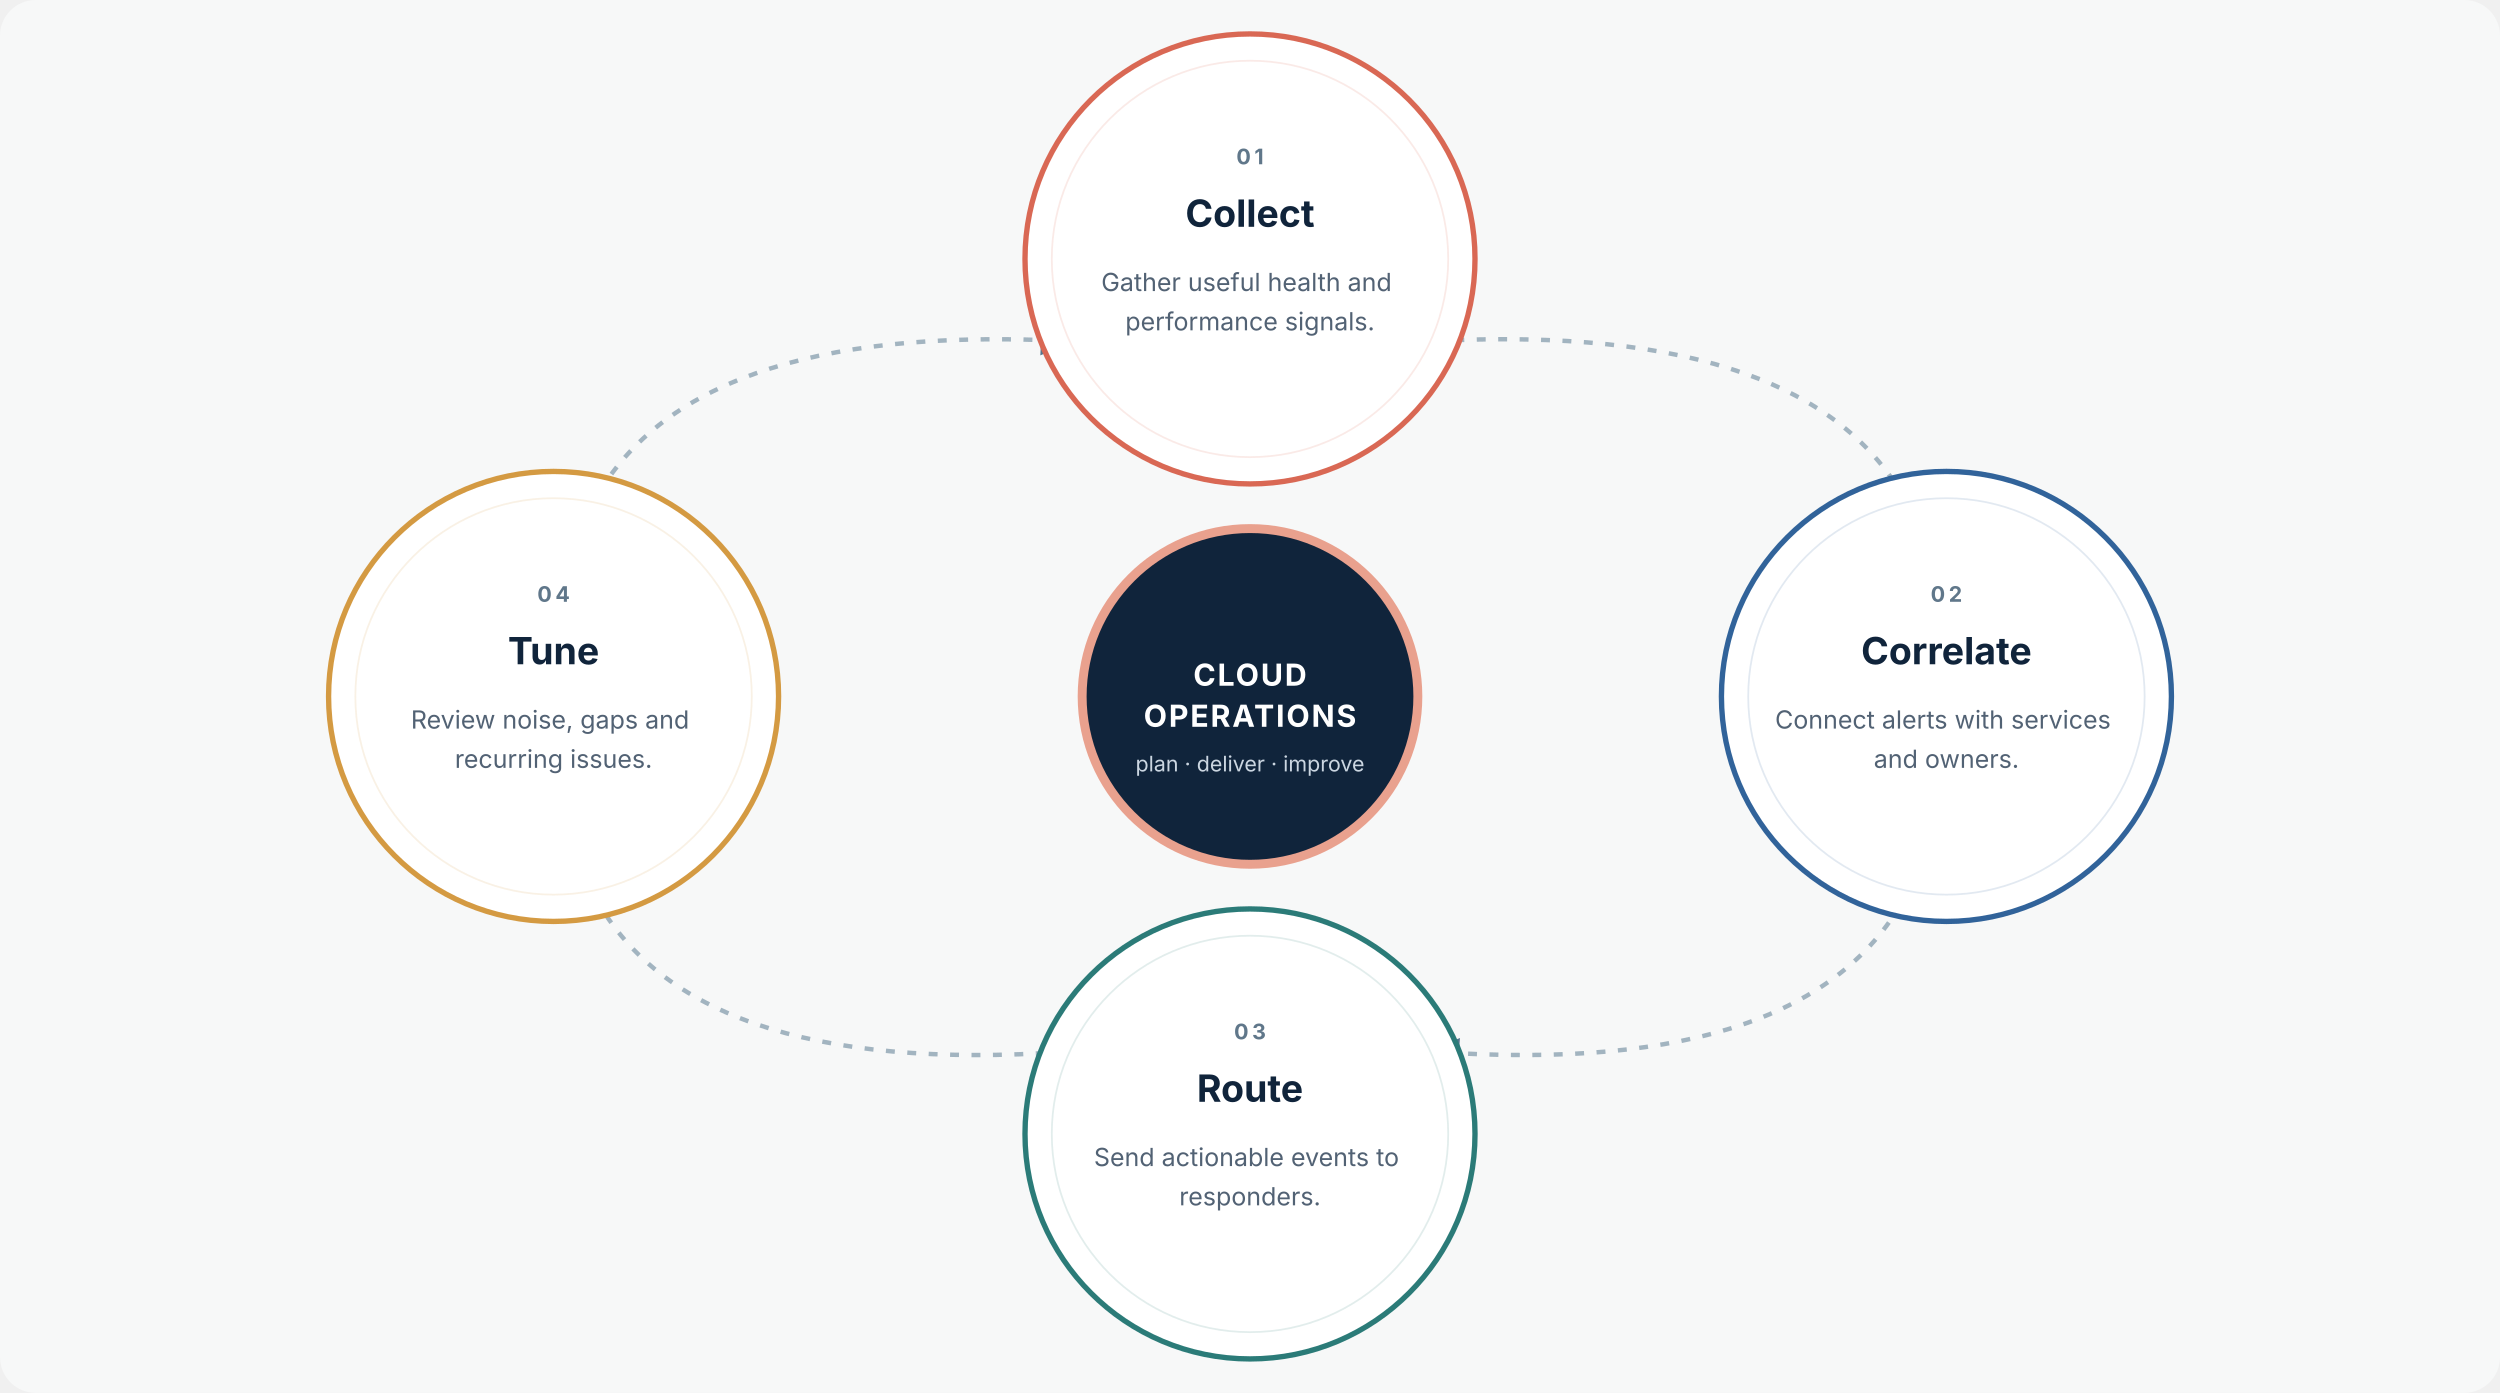
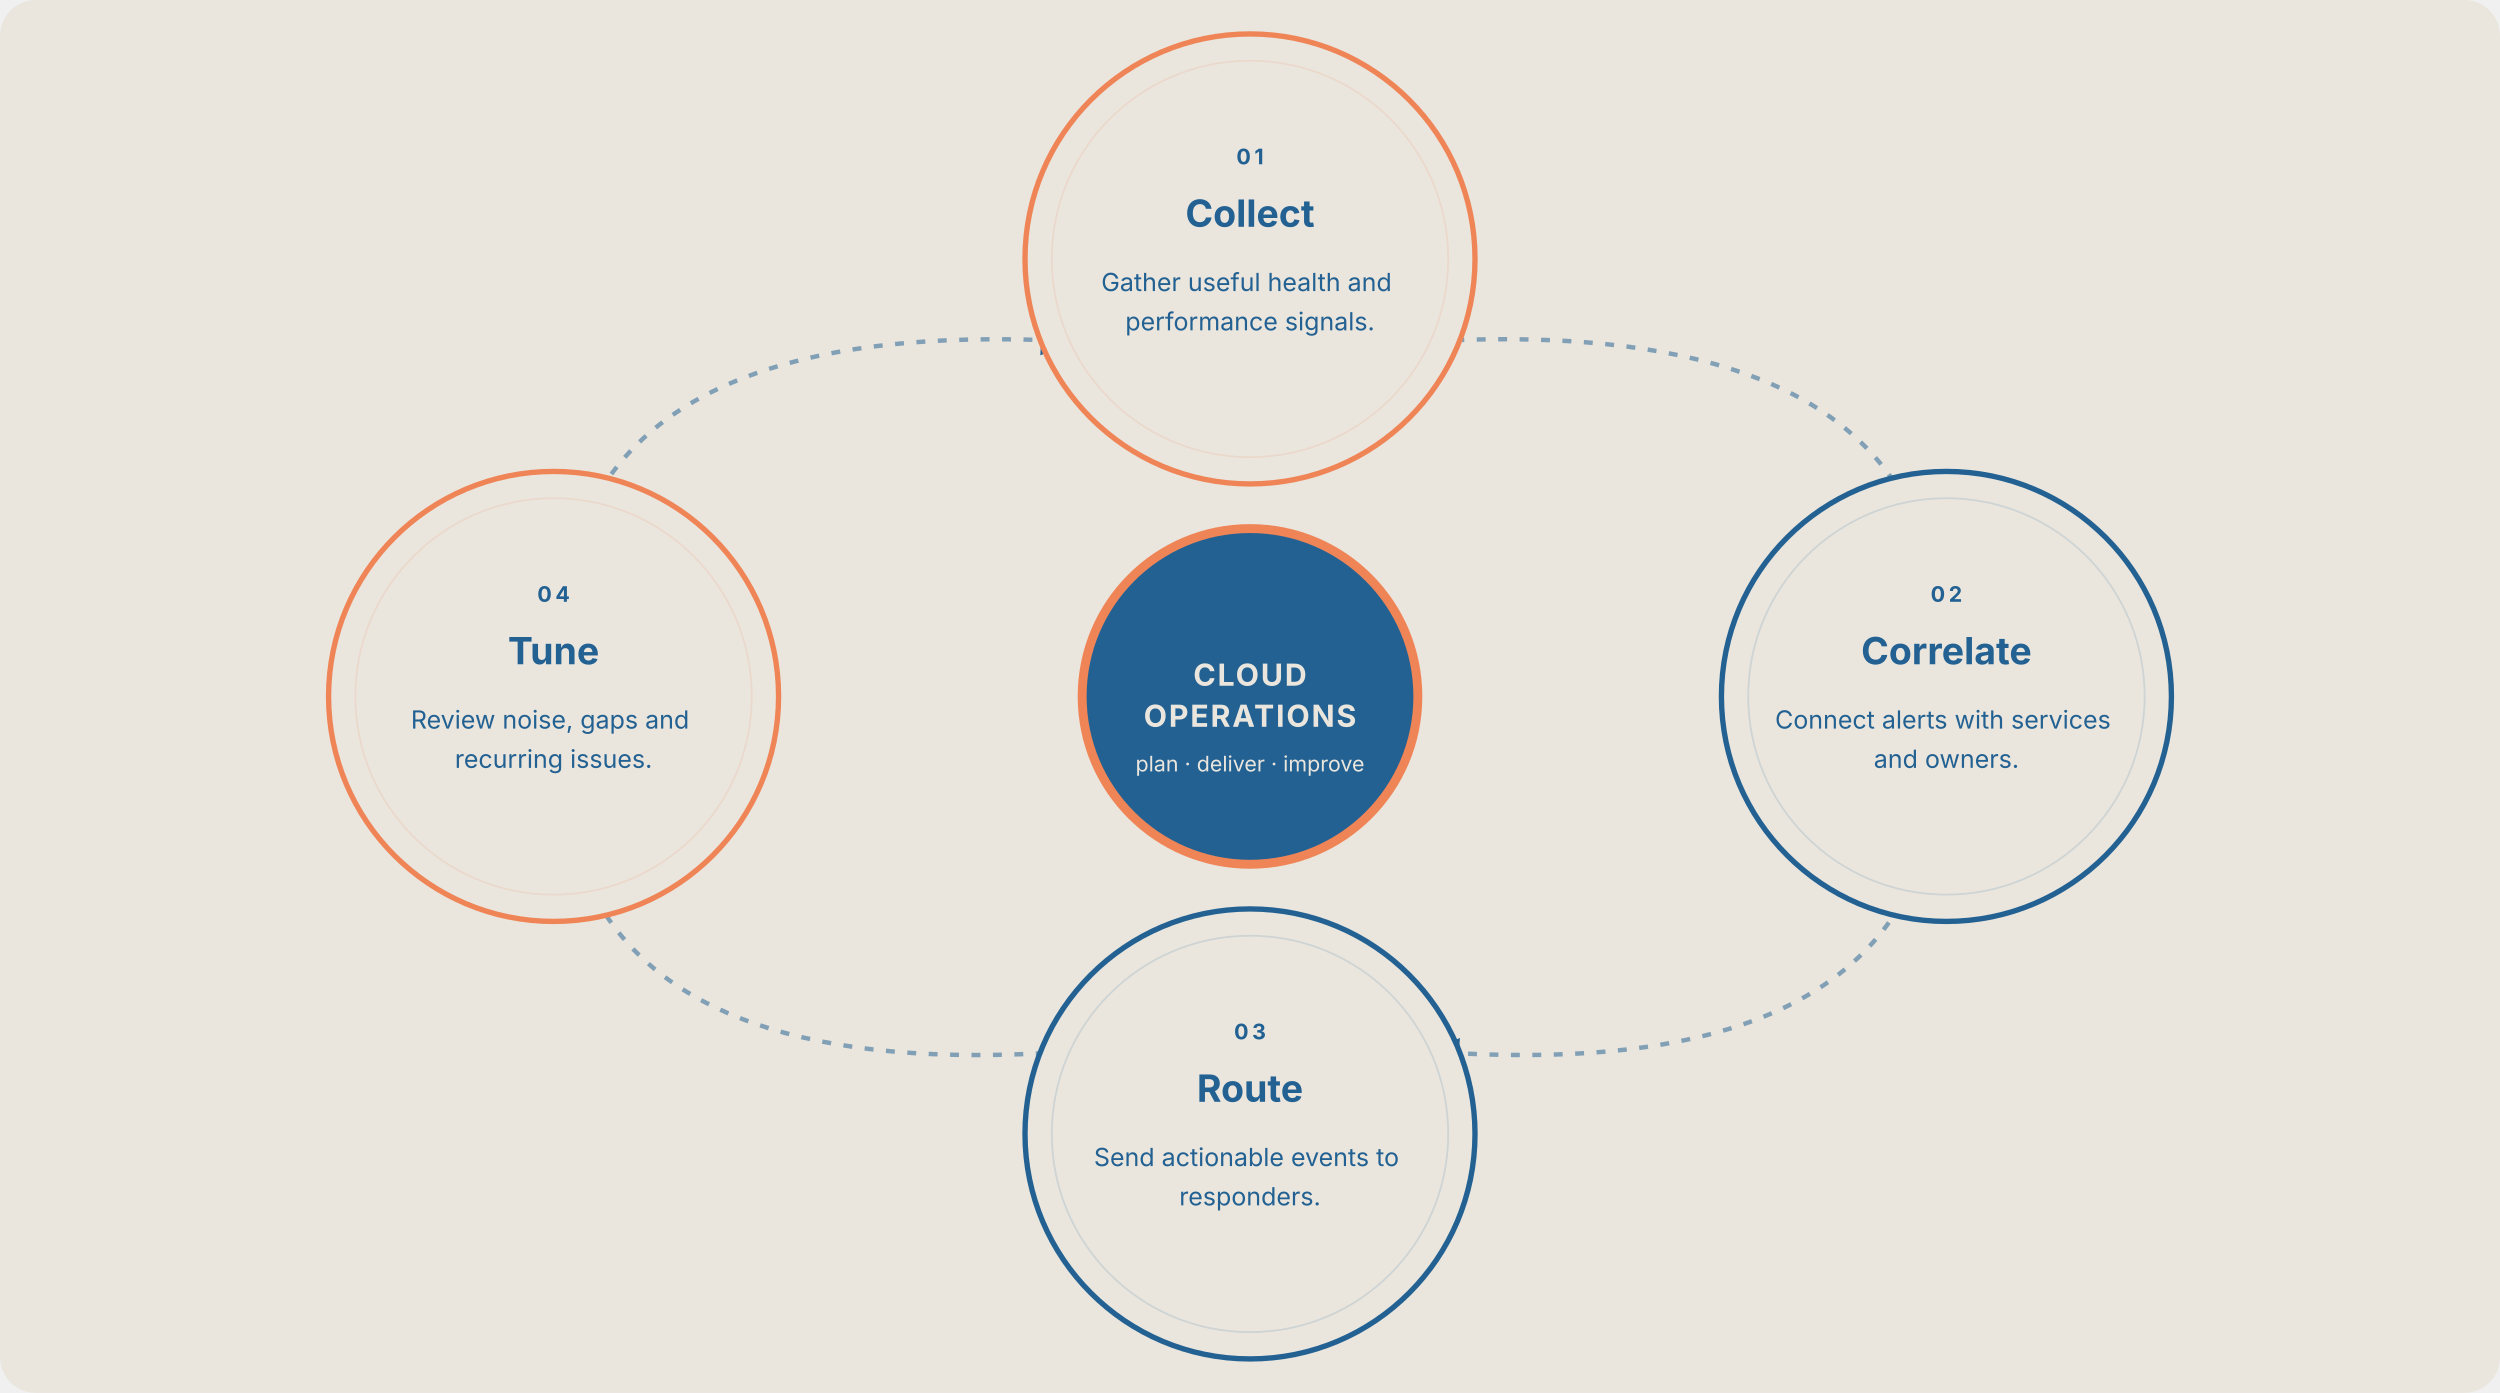
<svg xmlns="http://www.w3.org/2000/svg" viewBox="0 0 1400 780" role="img" aria-labelledby="title desc">
  <defs>
    <marker id="arrow" viewBox="0 0 10 10" refX="8" refY="5" markerWidth="7" markerHeight="7" orient="auto-start-reverse">
-       <path d="M0 0L10 5L0 10z" fill="#55758d" />
+       <path d="M0 0L10 5L0 10z" fill="#226192" />
    </marker>
    <style>
- .bg{fill:#f7f8f8}.connector{fill:none;stroke:#55758d;stroke-opacity:.52;stroke-width:2.5;stroke-dasharray:5 7;animation:dash 24s linear infinite}.number{font:700 12px Inter,Arial,sans-serif;letter-spacing:2px;fill:#60778a}.label{font:700 21px Inter,Arial,sans-serif;fill:#10243b}.desc{font:400 14px Inter,Arial,sans-serif;fill:#526274}.hub{fill:#10243b;stroke:#e9a18e;stroke-width:5}.hub-text{font:700 17px Inter,Arial,sans-serif;fill:#fff;letter-spacing:1px}.hub-sub{font:400 12px Inter,Arial,sans-serif;fill:#cbd6e1}.node{transform-box:fill-box;transform-origin:center;animation:arrive .8s ease-out both}.node-1{animation-delay:.12s}.node-2{animation-delay:.24s}.node-3{animation-delay:.36s}@keyframes dash{to{stroke-dashoffset:-150}}@keyframes arrive{from{opacity:.35;transform:scale(.94)}to{opacity:1;transform:scale(1)}}@media(prefers-reduced-motion:reduce){.connector,.node{animation:none}}
+ .bg{fill:#EAE6DE}.connector{fill:none;stroke:#226192;stroke-opacity:.52;stroke-width:2.5;stroke-dasharray:5 7;animation:dash 24s linear infinite}.number{font:700 12px Inter,Arial,sans-serif;letter-spacing:2px;fill:#226192}.label{font:700 21px Inter,Arial,sans-serif;fill:#226192}.desc{font:400 14px Inter,Arial,sans-serif;fill:#226192}.hub{fill:#226192;stroke:#EF8557;stroke-width:5}.hub-text{font:700 17px Inter,Arial,sans-serif;fill:#EAE6DE;letter-spacing:1px}.hub-sub{font:400 12px Inter,Arial,sans-serif;fill:#EAE6DE}.node{transform-box:fill-box;transform-origin:center;animation:arrive .8s ease-out both}.node-1{animation-delay:.12s}.node-2{animation-delay:.24s}.node-3{animation-delay:.36s}@keyframes dash{to{stroke-dashoffset:-150}}@keyframes arrive{from{opacity:.35;transform:scale(.94)}to{opacity:1;transform:scale(1)}}@media(prefers-reduced-motion:reduce){.connector,.node{animation:none}}
</style>
  </defs>
  <rect class="bg" width="1400" height="780" rx="20" />
  <path class="connector" d="M 803 191 Q 1018 180 1070 286" marker-end="url(#arrow)" />
  <path class="connector" d="M 1070 496 Q 1018 604 803 589" marker-end="url(#arrow)" />
  <path class="connector" d="M 597 589 Q 382 604 330 496" marker-end="url(#arrow)" />
  <path class="connector" d="M 330 286 Q 382 180 597 191" marker-end="url(#arrow)" />
  <g class="node node-0">
-     <circle cx="700" cy="145" r="126" fill="#fff" stroke="#d96854" stroke-width="3" />
-     <circle cx="700" cy="145" r="111" fill="none" stroke="#d96854" stroke-opacity=".14" stroke-width="1" />
+     <circle cx="700" cy="145" r="126" fill="#EAE6DE" stroke="#EF8557" stroke-width="3" />
+     <circle cx="700" cy="145" r="111" fill="none" stroke="#EF8557" stroke-opacity=".14" stroke-width="1" />
    <text x="700" y="92" text-anchor="middle" class="number">01</text>
    <text x="700" y="127" text-anchor="middle" class="label">Collect</text>
    <text x="700" y="163" text-anchor="middle" class="desc">
      <tspan x="700" dy="0">Gather useful health and</tspan>
      <tspan x="700" dy="22">performance signals.</tspan>
    </text>
  </g>
  <g class="node node-1">
-     <circle cx="1090" cy="390" r="126" fill="#fff" stroke="#31639a" stroke-width="3" />
-     <circle cx="1090" cy="390" r="111" fill="none" stroke="#31639a" stroke-opacity=".14" stroke-width="1" />
+     <circle cx="1090" cy="390" r="126" fill="#EAE6DE" stroke="#226192" stroke-width="3" />
+     <circle cx="1090" cy="390" r="111" fill="none" stroke="#226192" stroke-opacity=".14" stroke-width="1" />
    <text x="1090" y="337" text-anchor="middle" class="number">02</text>
    <text x="1090" y="372" text-anchor="middle" class="label">Correlate</text>
    <text x="1090" y="408" text-anchor="middle" class="desc">
      <tspan x="1090" dy="0">Connect alerts with services</tspan>
      <tspan x="1090" dy="22">and owners.</tspan>
    </text>
  </g>
  <g class="node node-2">
-     <circle cx="700" cy="635" r="126" fill="#fff" stroke="#2b7b78" stroke-width="3" />
-     <circle cx="700" cy="635" r="111" fill="none" stroke="#2b7b78" stroke-opacity=".14" stroke-width="1" />
+     <circle cx="700" cy="635" r="126" fill="#EAE6DE" stroke="#226192" stroke-width="3" />
+     <circle cx="700" cy="635" r="111" fill="none" stroke="#226192" stroke-opacity=".14" stroke-width="1" />
    <text x="700" y="582" text-anchor="middle" class="number">03</text>
    <text x="700" y="617" text-anchor="middle" class="label">Route</text>
    <text x="700" y="653" text-anchor="middle" class="desc">
      <tspan x="700" dy="0">Send actionable events to</tspan>
      <tspan x="700" dy="22">responders.</tspan>
    </text>
  </g>
  <g class="node node-3">
-     <circle cx="310" cy="390" r="126" fill="#fff" stroke="#d49a42" stroke-width="3" />
-     <circle cx="310" cy="390" r="111" fill="none" stroke="#d49a42" stroke-opacity=".14" stroke-width="1" />
+     <circle cx="310" cy="390" r="126" fill="#EAE6DE" stroke="#EF8557" stroke-width="3" />
+     <circle cx="310" cy="390" r="111" fill="none" stroke="#EF8557" stroke-opacity=".14" stroke-width="1" />
    <text x="310" y="337" text-anchor="middle" class="number">04</text>
    <text x="310" y="372" text-anchor="middle" class="label">Tune</text>
    <text x="310" y="408" text-anchor="middle" class="desc">
      <tspan x="310" dy="0">Review noise, gaps and</tspan>
      <tspan x="310" dy="22">recurring issues.</tspan>
    </text>
  </g>
  <circle class="hub" cx="700" cy="390" r="94" />
  <text class="hub-text" x="700" y="384" text-anchor="middle">CLOUD</text>
  <text class="hub-text" x="700" y="407" text-anchor="middle">OPERATIONS</text>
  <text class="hub-sub" x="700" y="432" text-anchor="middle">plan · deliver · improve</text>
</svg>
